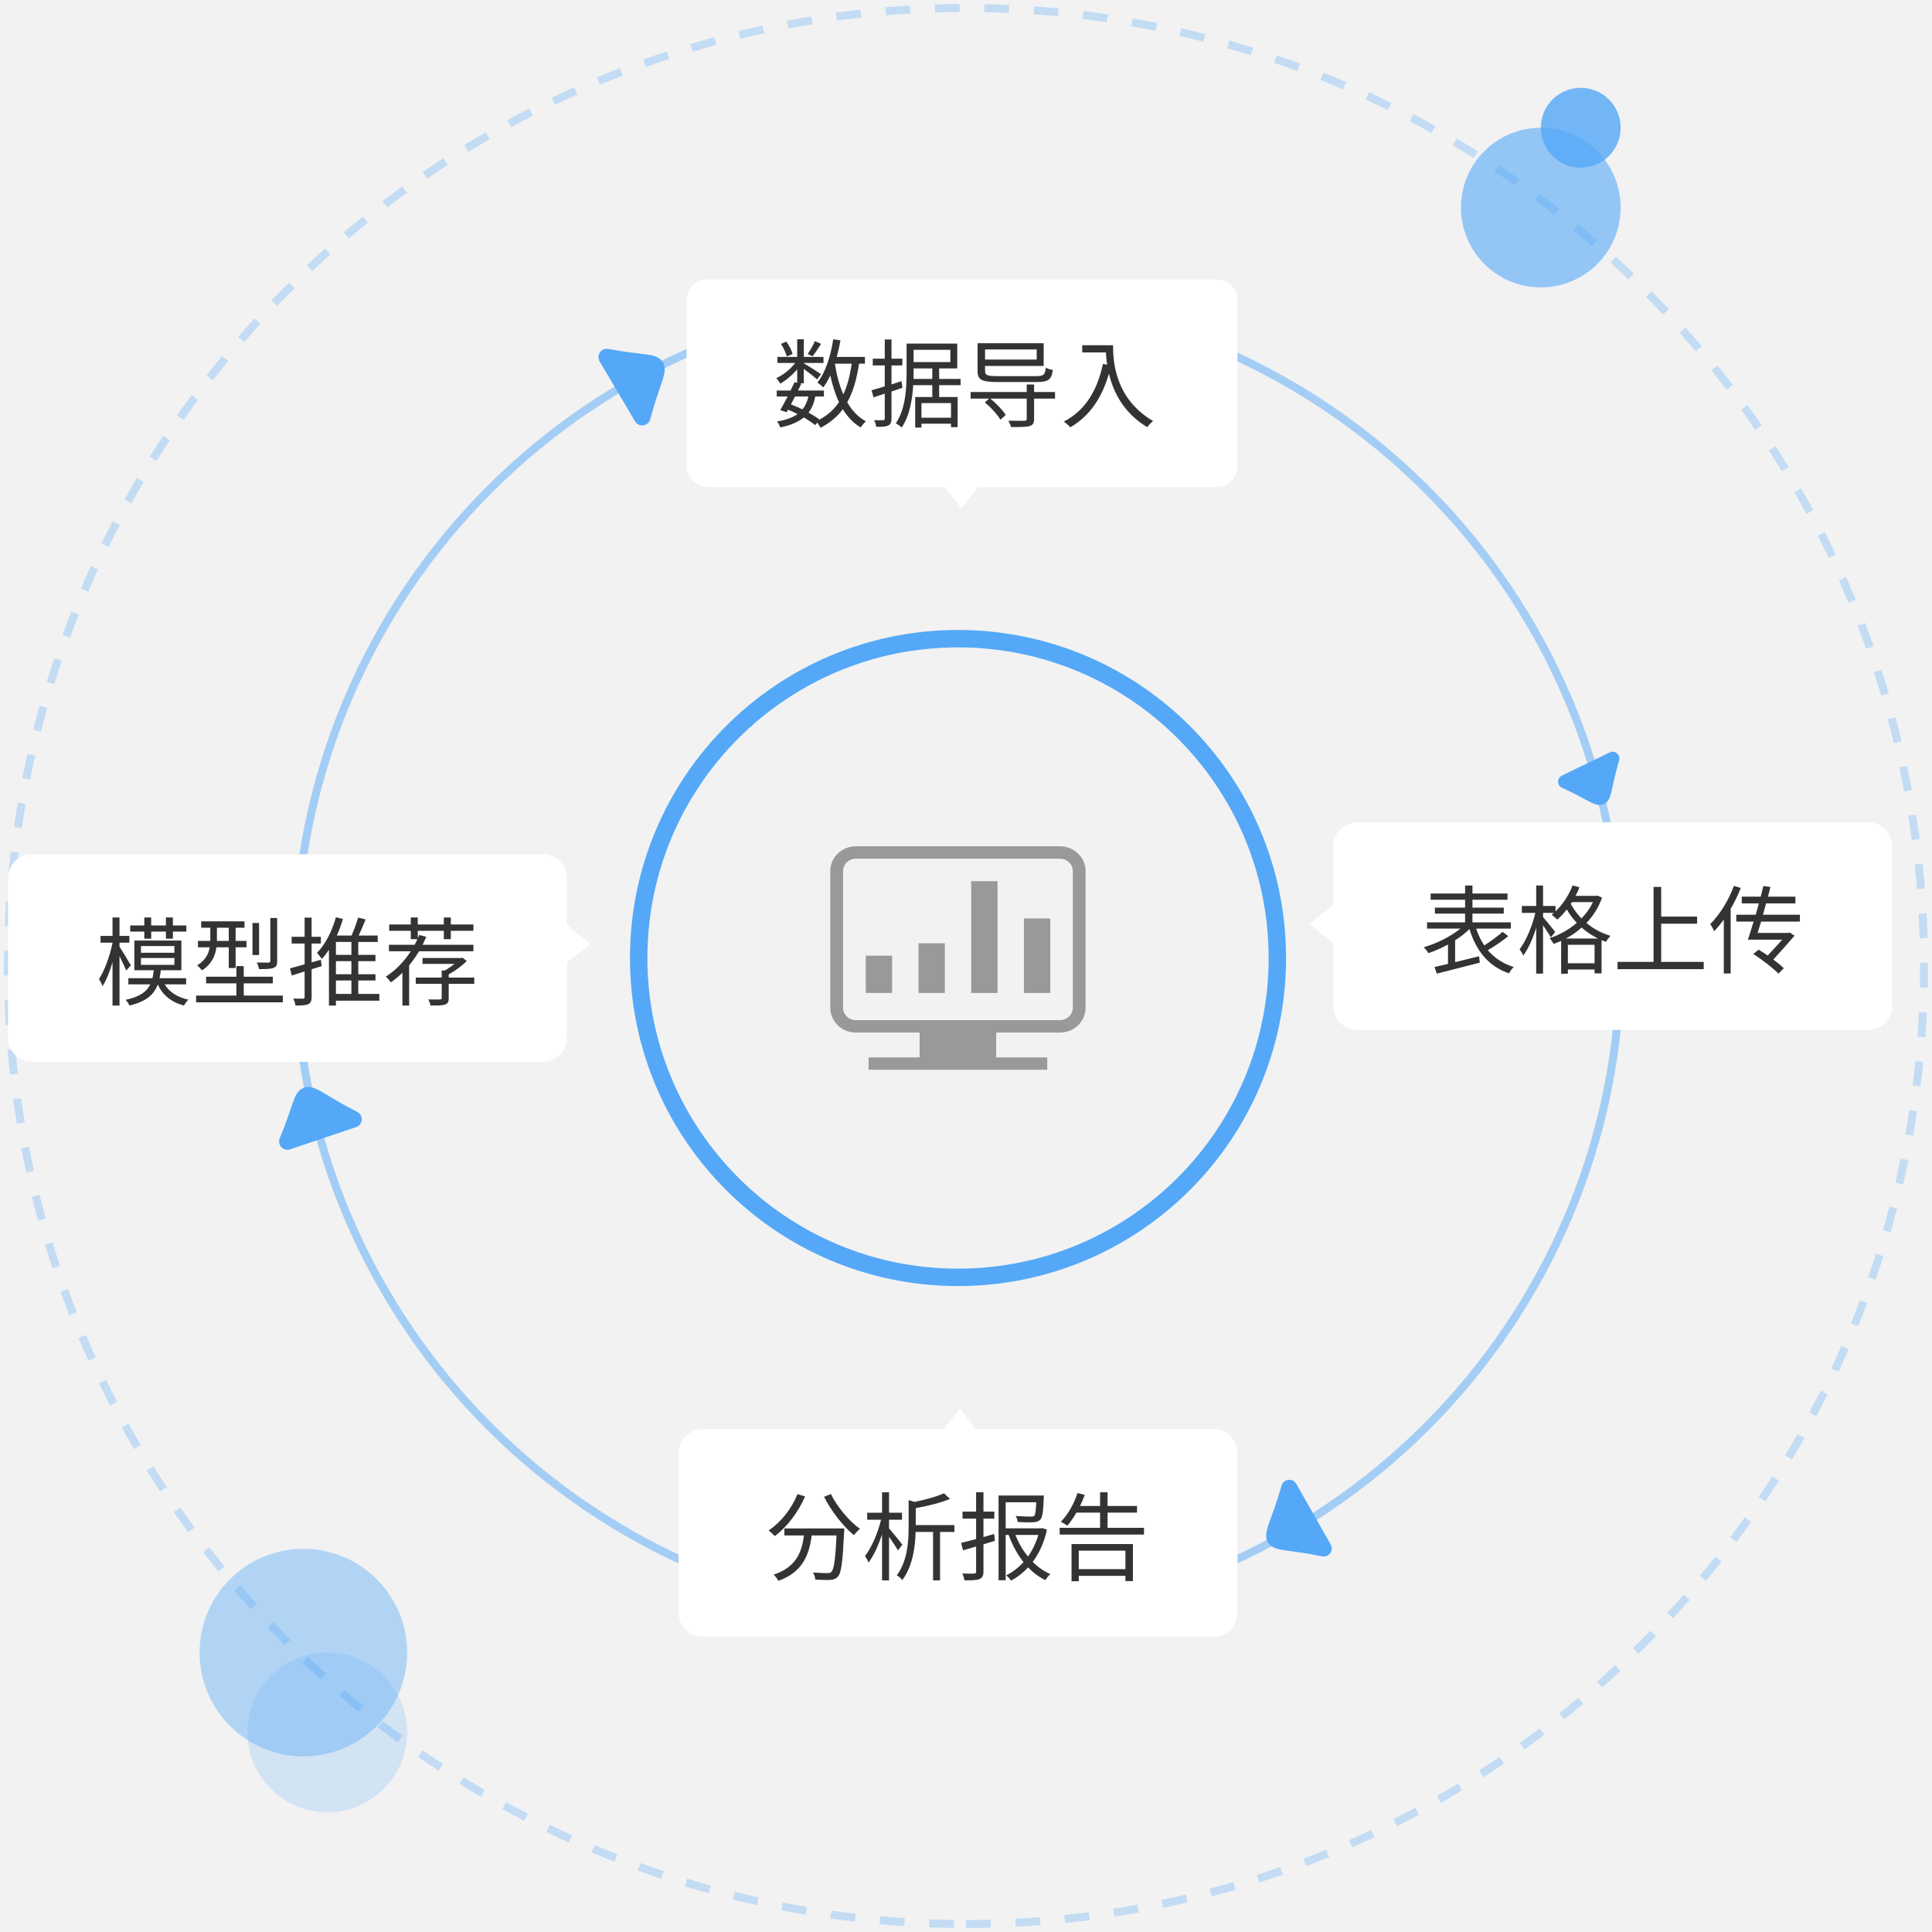
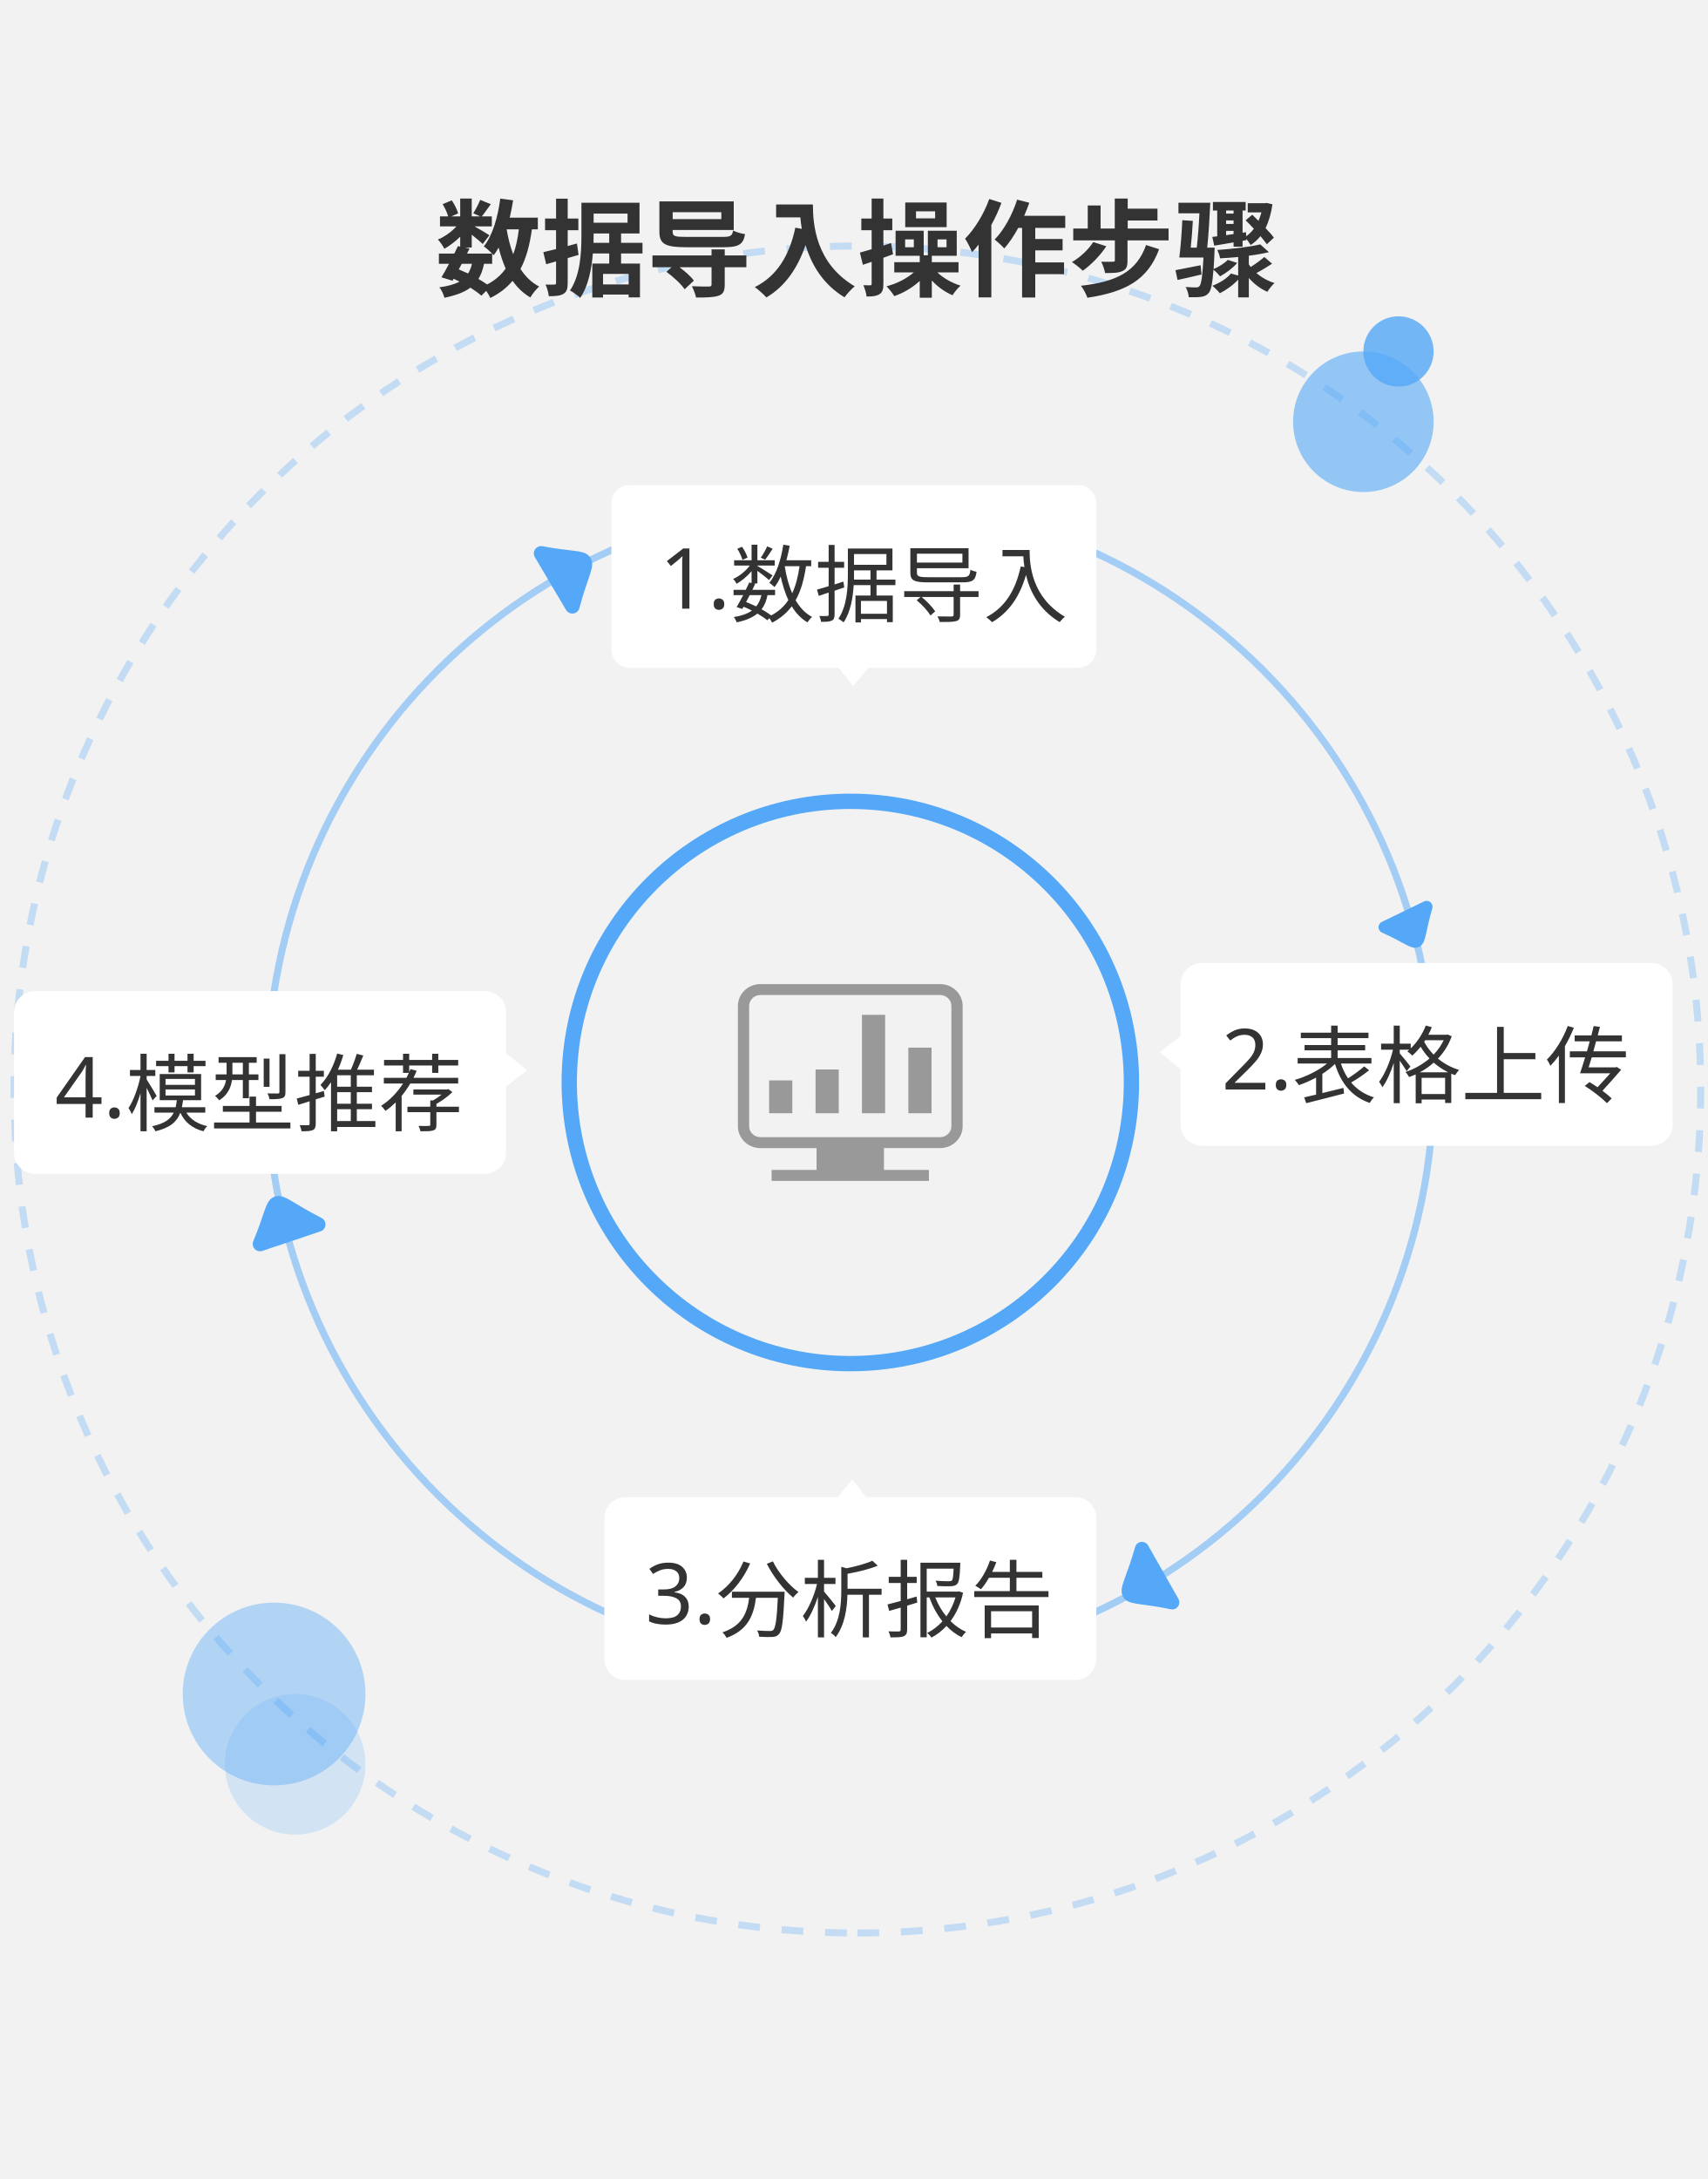
- <svg xmlns="http://www.w3.org/2000/svg" width="242px" height="242px" viewBox="0 0 242 242" version="1.1">
+ <svg xmlns="http://www.w3.org/2000/svg" width="243px" height="310px" viewBox="0 0 243 310" version="1.1">
  <g id="页面1" stroke="none" stroke-width="1" fill="none" fill-rule="evenodd">
-     <g id="切图" transform="translate(-924, -250)">
-       <rect id="Rectangle-Copy-2" fill="#F2F2F2" x="923" y="216" width="243" height="310" />
-       <g id="数据导入" transform="translate(925, 251)">
-         <circle id="椭圆形-copy-12" stroke="#54A8F7" stroke-width="2.181" cx="119" cy="119" r="40" />
-         <circle id="椭圆形-copy-13" stroke="#54A8F7" opacity="0.5" cx="119" cy="119" r="83" />
-         <path d="M120,240 C186.274,240 240,186.274 240,120 C240,53.726 186.274,0 120,0 C53.726,0 0,53.726 0,120 C0,186.274 53.726,240 120,240 Z" id="椭圆形-copy-14" stroke="#54A8F7" opacity="0.3" stroke-dasharray="3.097" />
-         <g id="Group-5-Copy-4" transform="translate(85, 34)">
-           <rect id="矩形" fill="#FFFFFF" x="0" y="0" width="69" height="26" rx="2.6" />
-           <polygon id="路径-21" fill="#FFFFFF" points="32.294 25.941 34.382 28.647 36.587 25.941" />
-           <text id="数据导入" font-family="PingFangSC-Regular, PingFang SC" font-size="12" font-weight="normal" fill="#333333">
-             <tspan x="10.824" y="17.588">数据导入</tspan>
+     <g id="切图" transform="translate(-923, -216)">
+       <g id="分组-4" transform="translate(923, 216)">
+         <rect id="Rectangle-Copy-2" fill="#F2F2F2" x="0" y="0" width="243" height="310" />
+         <g id="数据导入" transform="translate(2, 35)">
+           <circle id="椭圆形-copy-12" stroke="#54A8F7" stroke-width="2.181" cx="119" cy="119" r="40" />
+           <circle id="椭圆形-copy-13" stroke="#54A8F7" opacity="0.5" cx="119" cy="119" r="83" />
+           <path d="M120,240 C186.274,240 240,186.274 240,120 C240,53.726 186.274,0 120,0 C53.726,0 0,53.726 0,120 C0,186.274 53.726,240 120,240 Z" id="椭圆形-copy-14" stroke="#54A8F7" opacity="0.3" stroke-dasharray="3.097" />
+           <g id="Group-5-Copy-4" transform="translate(85, 34)">
+             <rect id="矩形" fill="#FFFFFF" x="0" y="0" width="69" height="26" rx="2.6" />
+             <polygon id="路径-21" fill="#FFFFFF" points="32.294 25.941 34.382 28.647 36.587 25.941" />
+             <text id="1.数据导入" font-family="PingFangSC-Regular, PingFang SC" font-size="12" font-weight="normal" fill="#333333">
+               <tspan x="6.834" y="17.588">1.数据导入</tspan>
+             </text>
+           </g>
+           <g id="Group-5-Copy-5" transform="translate(119, 189.5) rotate(-180) translate(-119, -189.5) translate(84, 175)" fill="#FFFFFF">
+             <rect id="矩形" x="0" y="0" width="70" height="26" rx="3" />
+             <polygon id="路径-21" points="32 25 34.731 28.539 37.614 25" />
+           </g>
+           <g id="Group-5-Copy-6" transform="translate(163, 102)">
+             <rect id="矩形" fill="#FFFFFF" x="3" y="0" width="70" height="26" rx="3" />
+             <polygon id="路径-21" fill="#FFFFFF" transform="translate(1.807121, 12.76949) rotate(-270) translate(-1.807121, -12.76949) " points="-1 11 1.731 14.539 4.614 11" />
+             <text id="2.表格上传" font-family="PingFangSC-Regular, PingFang SC" font-size="12" font-weight="normal" fill="#333333">
+               <tspan x="8.816" y="18">2.表格上传</tspan>
+             </text>
+           </g>
+           <g id="Group-5-Copy-7" transform="translate(36.5, 119) rotate(-180) translate(-36.5, -119) translate(0, 106)" fill="#FFFFFF">
+             <rect id="矩形" x="3" y="0" width="70" height="26" rx="3" />
+             <polygon id="路径-21" transform="translate(1.769488, 14.80712) rotate(-270) translate(-1.769488, -14.80712) " points="-1.038 13.038 1.693 16.577 4.577 13.038" />
+           </g>
+           <text id="4.模型推荐" font-family="PingFangSC-Regular, PingFang SC" font-size="12" font-weight="normal" fill="#333333">
+             <tspan x="5.816" y="124">4.模型推荐</tspan>
          </text>
+           <text id="3.分析报告" font-family="PingFangSC-Regular, PingFang SC" font-size="12" font-weight="normal" fill="#333333">
+             <tspan x="89.816" y="196">3.分析报告</tspan>
+           </text>
+           <circle id="Oval-Copy-4" fill-opacity="0.2" fill="#54A8F7" cx="40" cy="216" r="10" />
+           <circle id="Oval-Copy-5" fill-opacity="0.4" fill="#54A8F7" cx="37" cy="206" r="13" />
+           <circle id="Oval-Copy-6" fill-opacity="0.6" fill="#54A8F7" cx="192" cy="25" r="10" />
+           <circle id="Oval-Copy-7" fill-opacity="0.8" fill="#54A8F7" cx="197" cy="15" r="5" />
+           <path d="" id="Path-2-Copy" stroke="#979797" />
+           <path d="M195,96.91 C201.056,99.615 199.086,100.653 201,94 L195,96.91 Z" id="Path-Copy-4" stroke="#54A8F7" stroke-width="1.681" fill="#54A8F7" stroke-linecap="round" stroke-linejoin="round" />
+           <path d="M157.402,189.783 C165.477,193.03 162.849,194.275 165.402,186.292 L157.402,189.783 Z" id="Path-Copy-5" stroke="#54A8F7" stroke-width="2.018" fill="#54A8F7" stroke-linecap="round" stroke-linejoin="round" transform="translate(161.4017, 189.2917) rotate(84) translate(-161.4017, -189.2917) " />
+           <path d="M35.246,139.829 C43.322,143.075 40.694,144.32 43.246,136.337 L35.246,139.829 Z" id="Path-Copy-6" stroke="#54A8F7" stroke-width="2.08" fill="#54A8F7" stroke-linecap="round" stroke-linejoin="round" transform="translate(39.24625, 139.3372) rotate(185) translate(-39.24625, -139.3372) " />
+           <path d="M74.465,47.827 C82.54,51.074 79.913,52.319 82.465,44.336 L74.465,47.827 Z" id="Path-Copy-7" stroke="#54A8F7" stroke-width="2.08" fill="#54A8F7" stroke-linecap="round" stroke-linejoin="round" transform="translate(78.46512, 47.33579) rotate(263) translate(-78.46512, -47.33579) " />
+           <g id="shujudaoru" transform="translate(103, 105)" fill="#999999">
+             <path d="M3.198,1.56 C2.314,1.56 1.601,2.256 1.601,3.115 L1.601,20.225 C1.601,21.084 2.318,21.78 3.198,21.78 L28.78,21.78 C29.665,21.78 30.378,21.084 30.378,20.225 L30.378,3.115 C30.378,2.703 30.21,2.308 29.911,2.015 C29.611,1.725 29.205,1.56 28.78,1.56 L3.198,1.56 Z M11.192,26.448 L11.192,23.338 L3.198,23.338 C1.433,23.338 0,21.944 0,20.228 L0,3.115 C0,1.396 1.433,0.005 3.198,0.005 L28.78,0.005 C30.545,0.005 31.979,1.4 31.979,3.115 L31.979,20.225 C31.979,21.944 30.545,23.335 28.78,23.335 L20.783,23.335 L20.783,26.445 L27.179,26.445 L27.179,28 L4.796,28 L4.796,26.445 L11.192,26.445 L11.192,26.448 Z" id="Fill-1" />
+             <path d="M24.255,18.375 L27.556,18.375 L27.556,9.043 L24.255,9.043 L24.255,18.375 Z M17.65,18.375 L20.951,18.375 L20.951,4.375 L17.65,4.375 L17.65,18.375 Z M11.049,18.375 L14.35,18.375 L14.35,12.154 L11.049,12.154 L11.049,18.375 Z M4.444,18.375 L7.745,18.375 L7.745,13.707 L4.444,13.707 L4.444,18.375 Z" id="Fill-4" />
+           </g>
        </g>
-         <g id="Group-5-Copy-5" transform="translate(119, 189.5) rotate(-180) translate(-119, -189.5) translate(84, 175)" fill="#FFFFFF">
-           <rect id="矩形" x="0" y="0" width="70" height="26" rx="3" />
-           <polygon id="路径-21" points="32 25 34.731 28.539 37.614 25" />
-         </g>
-         <g id="Group-5-Copy-6" transform="translate(163, 102)">
-           <rect id="矩形" fill="#FFFFFF" x="3" y="0" width="70" height="26" rx="3" />
-           <polygon id="路径-21" fill="#FFFFFF" transform="translate(1.807121, 12.76949) rotate(-270) translate(-1.807121, -12.76949) " points="-1 11 1.731 14.539 4.614 11" />
-           <text id="表格上传" font-family="PingFangSC-Regular, PingFang SC" font-size="12" font-weight="normal" fill="#333333">
-             <tspan x="14" y="18">表格上传</tspan>
-           </text>
-         </g>
-         <g id="Group-5-Copy-7" transform="translate(36.5, 119) rotate(-180) translate(-36.5, -119) translate(0, 106)" fill="#FFFFFF">
-           <rect id="矩形" x="3" y="0" width="70" height="26" rx="3" />
-           <polygon id="路径-21" transform="translate(1.769488, 14.80712) rotate(-270) translate(-1.769488, -14.80712) " points="-1.038 13.038 1.693 16.577 4.577 13.038" />
-         </g>
-         <text id="模型推荐" font-family="PingFangSC-Regular, PingFang SC" font-size="12" font-weight="normal" fill="#333333">
-           <tspan x="11" y="124">模型推荐</tspan>
+         <text id="数据导入操作步骤" font-family="SourceHanSerifSC-Bold, Source Han Serif SC" font-size="15" font-weight="bold" fill="#333333">
+           <tspan x="62" y="41">数据导入操作步骤</tspan>
        </text>
-         <text id="分析报告" font-family="PingFangSC-Regular, PingFang SC" font-size="12" font-weight="normal" fill="#333333">
-           <tspan x="95" y="196">分析报告</tspan>
-         </text>
-         <circle id="Oval-Copy-4" fill-opacity="0.2" fill="#54A8F7" cx="40" cy="216" r="10" />
-         <circle id="Oval-Copy-5" fill-opacity="0.4" fill="#54A8F7" cx="37" cy="206" r="13" />
-         <circle id="Oval-Copy-6" fill-opacity="0.6" fill="#54A8F7" cx="192" cy="25" r="10" />
-         <circle id="Oval-Copy-7" fill-opacity="0.8" fill="#54A8F7" cx="197" cy="15" r="5" />
-         <path d="" id="Path-2-Copy" stroke="#979797" />
-         <path d="M195,96.91 C201.056,99.615 199.086,100.653 201,94 L195,96.91 Z" id="Path-Copy-4" stroke="#54A8F7" stroke-width="1.681" fill="#54A8F7" stroke-linecap="round" stroke-linejoin="round" />
-         <path d="M157.402,189.783 C165.477,193.03 162.849,194.275 165.402,186.292 L157.402,189.783 Z" id="Path-Copy-5" stroke="#54A8F7" stroke-width="2.018" fill="#54A8F7" stroke-linecap="round" stroke-linejoin="round" transform="translate(161.4017, 189.2917) rotate(84) translate(-161.4017, -189.2917) " />
-         <path d="M35.246,139.829 C43.322,143.075 40.694,144.32 43.246,136.337 L35.246,139.829 Z" id="Path-Copy-6" stroke="#54A8F7" stroke-width="2.08" fill="#54A8F7" stroke-linecap="round" stroke-linejoin="round" transform="translate(39.24625, 139.3372) rotate(185) translate(-39.24625, -139.3372) " />
-         <path d="M74.465,47.827 C82.54,51.074 79.913,52.319 82.465,44.336 L74.465,47.827 Z" id="Path-Copy-7" stroke="#54A8F7" stroke-width="2.08" fill="#54A8F7" stroke-linecap="round" stroke-linejoin="round" transform="translate(78.46512, 47.33579) rotate(263) translate(-78.46512, -47.33579) " />
-         <g id="shujudaoru" transform="translate(103, 105)" fill="#999999">
-           <path d="M3.198,1.56 C2.314,1.56 1.601,2.256 1.601,3.115 L1.601,20.225 C1.601,21.084 2.318,21.78 3.198,21.78 L28.78,21.78 C29.665,21.78 30.378,21.084 30.378,20.225 L30.378,3.115 C30.378,2.703 30.21,2.308 29.911,2.015 C29.611,1.725 29.205,1.56 28.78,1.56 L3.198,1.56 Z M11.192,26.448 L11.192,23.338 L3.198,23.338 C1.433,23.338 0,21.944 0,20.228 L0,3.115 C0,1.396 1.433,0.005 3.198,0.005 L28.78,0.005 C30.545,0.005 31.979,1.4 31.979,3.115 L31.979,20.225 C31.979,21.944 30.545,23.335 28.78,23.335 L20.783,23.335 L20.783,26.445 L27.179,26.445 L27.179,28 L4.796,28 L4.796,26.445 L11.192,26.445 L11.192,26.448 Z" id="Fill-1" />
-           <path d="M24.255,18.375 L27.556,18.375 L27.556,9.043 L24.255,9.043 L24.255,18.375 Z M17.65,18.375 L20.951,18.375 L20.951,4.375 L17.65,4.375 L17.65,18.375 Z M11.049,18.375 L14.35,18.375 L14.35,12.154 L11.049,12.154 L11.049,18.375 Z M4.444,18.375 L7.745,18.375 L7.745,13.707 L4.444,13.707 L4.444,18.375 Z" id="Fill-4" />
-         </g>
      </g>
    </g>
  </g>
</svg>
